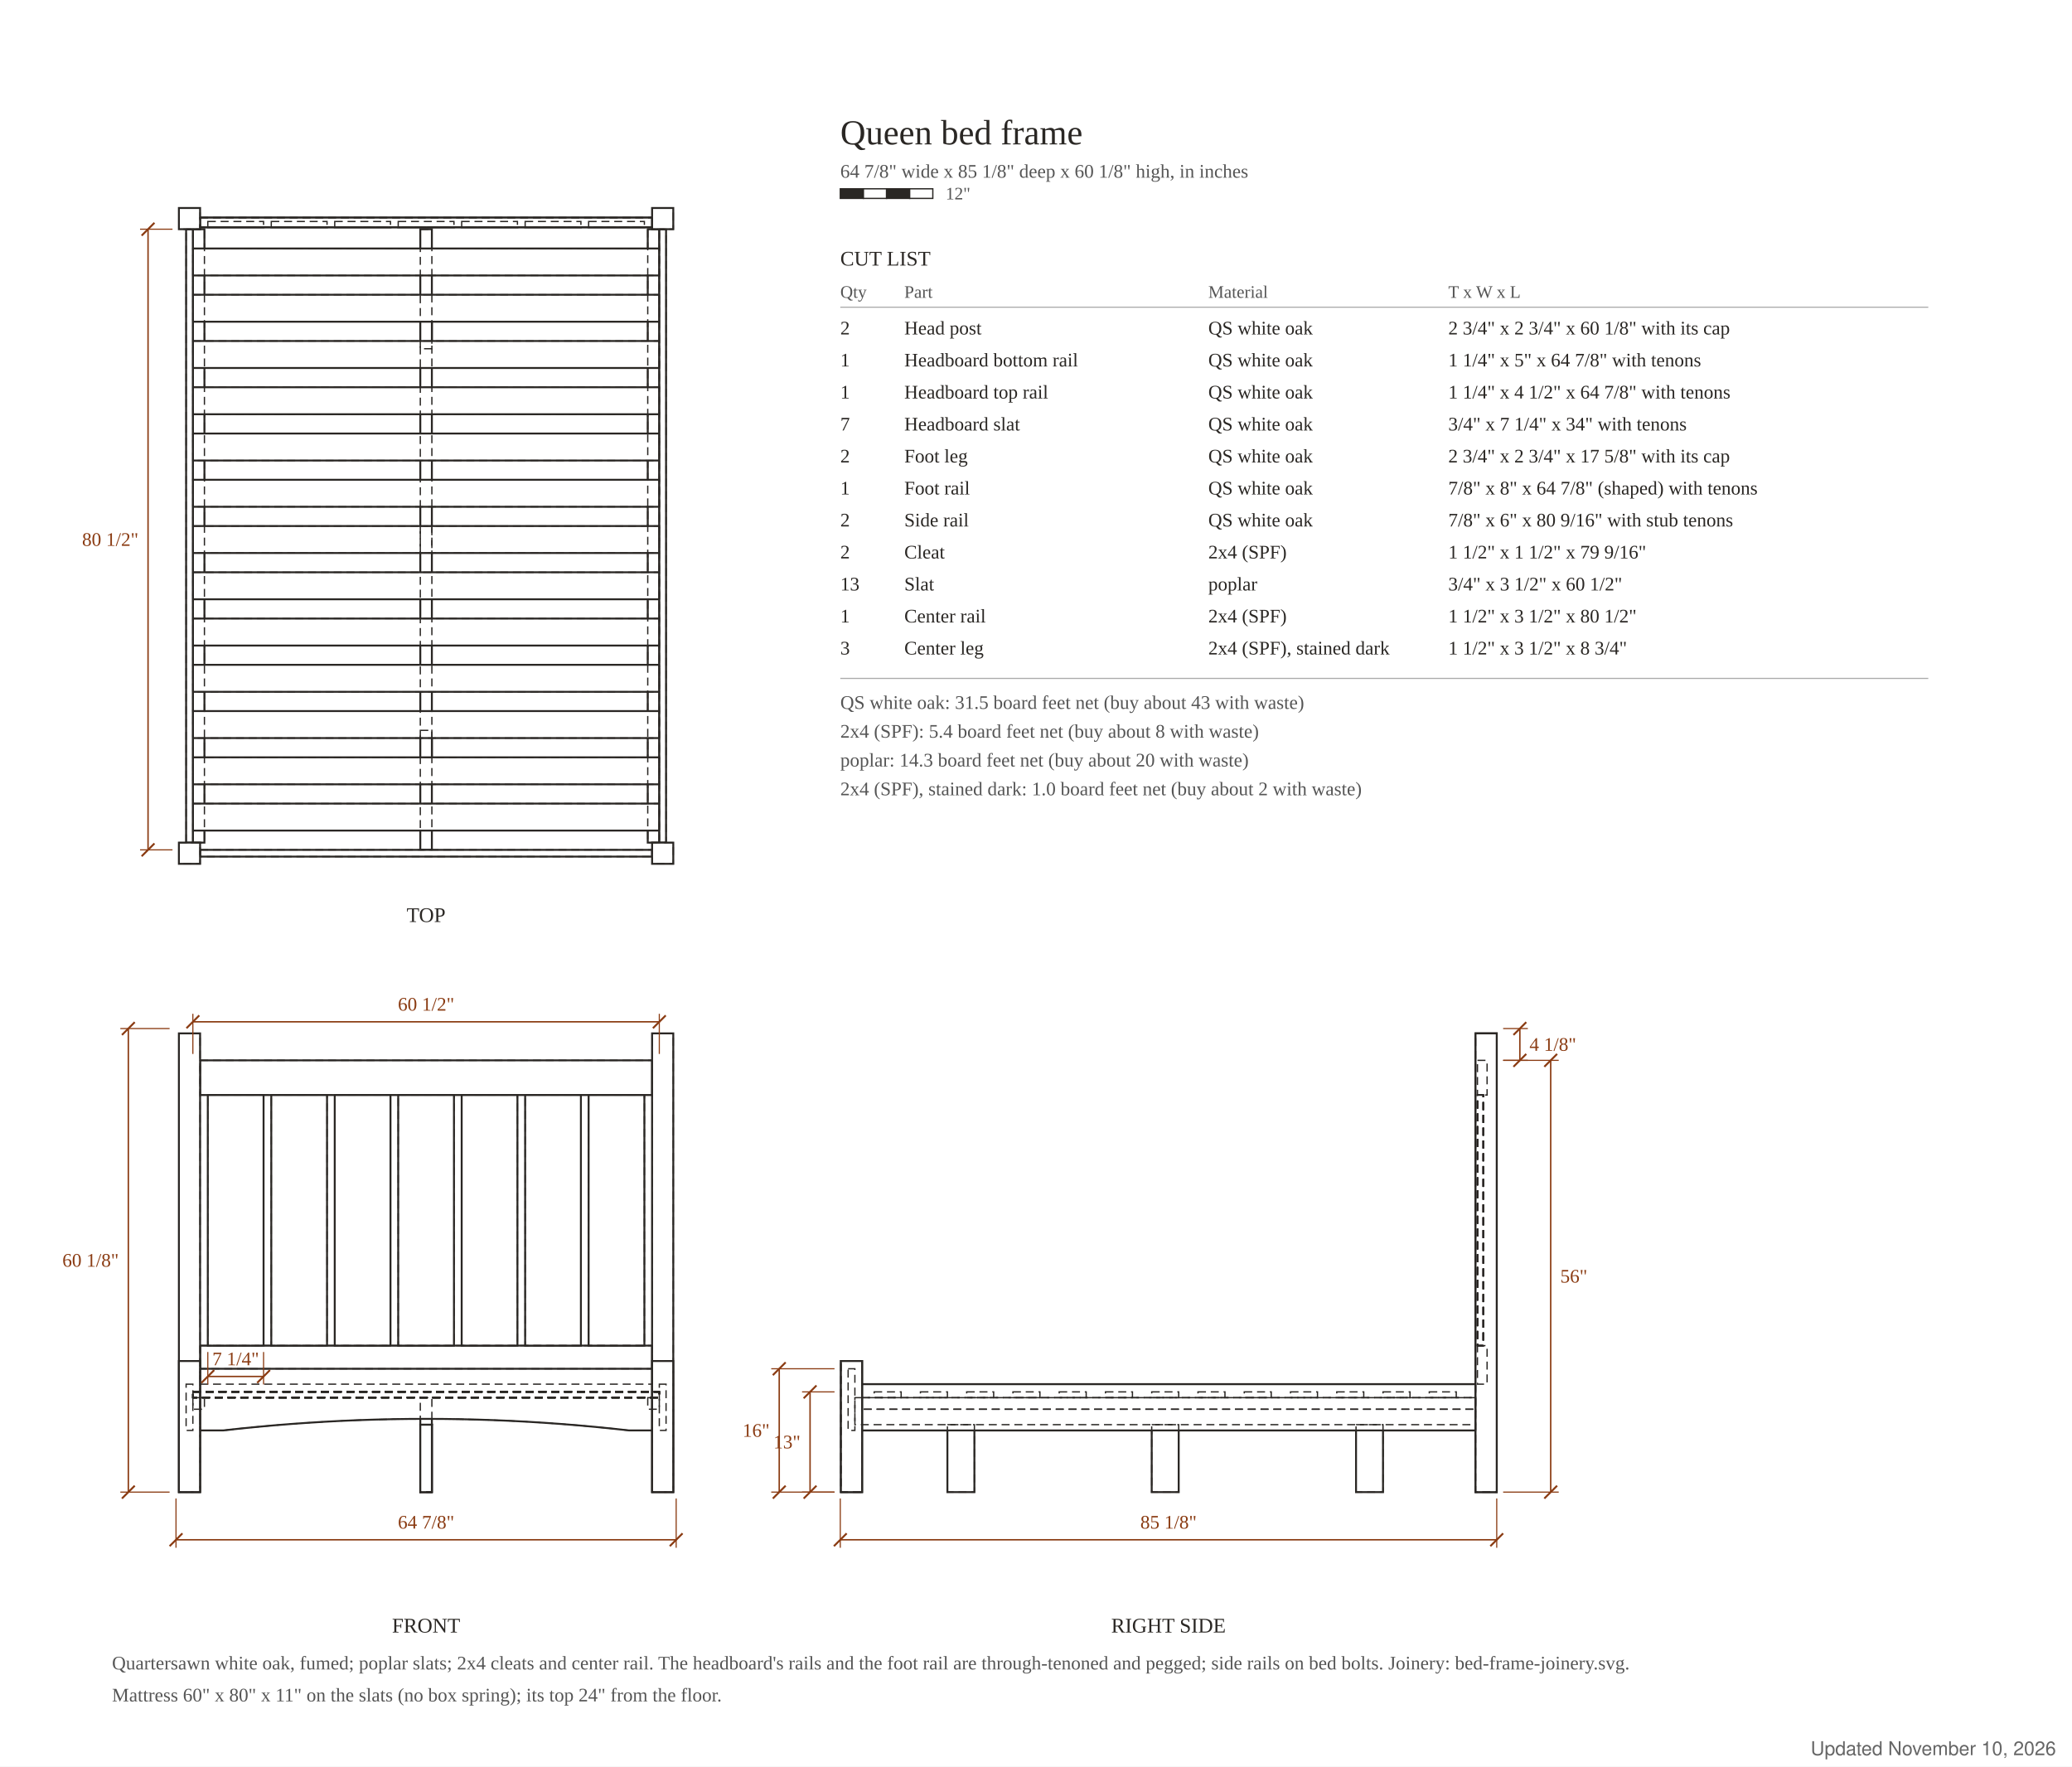
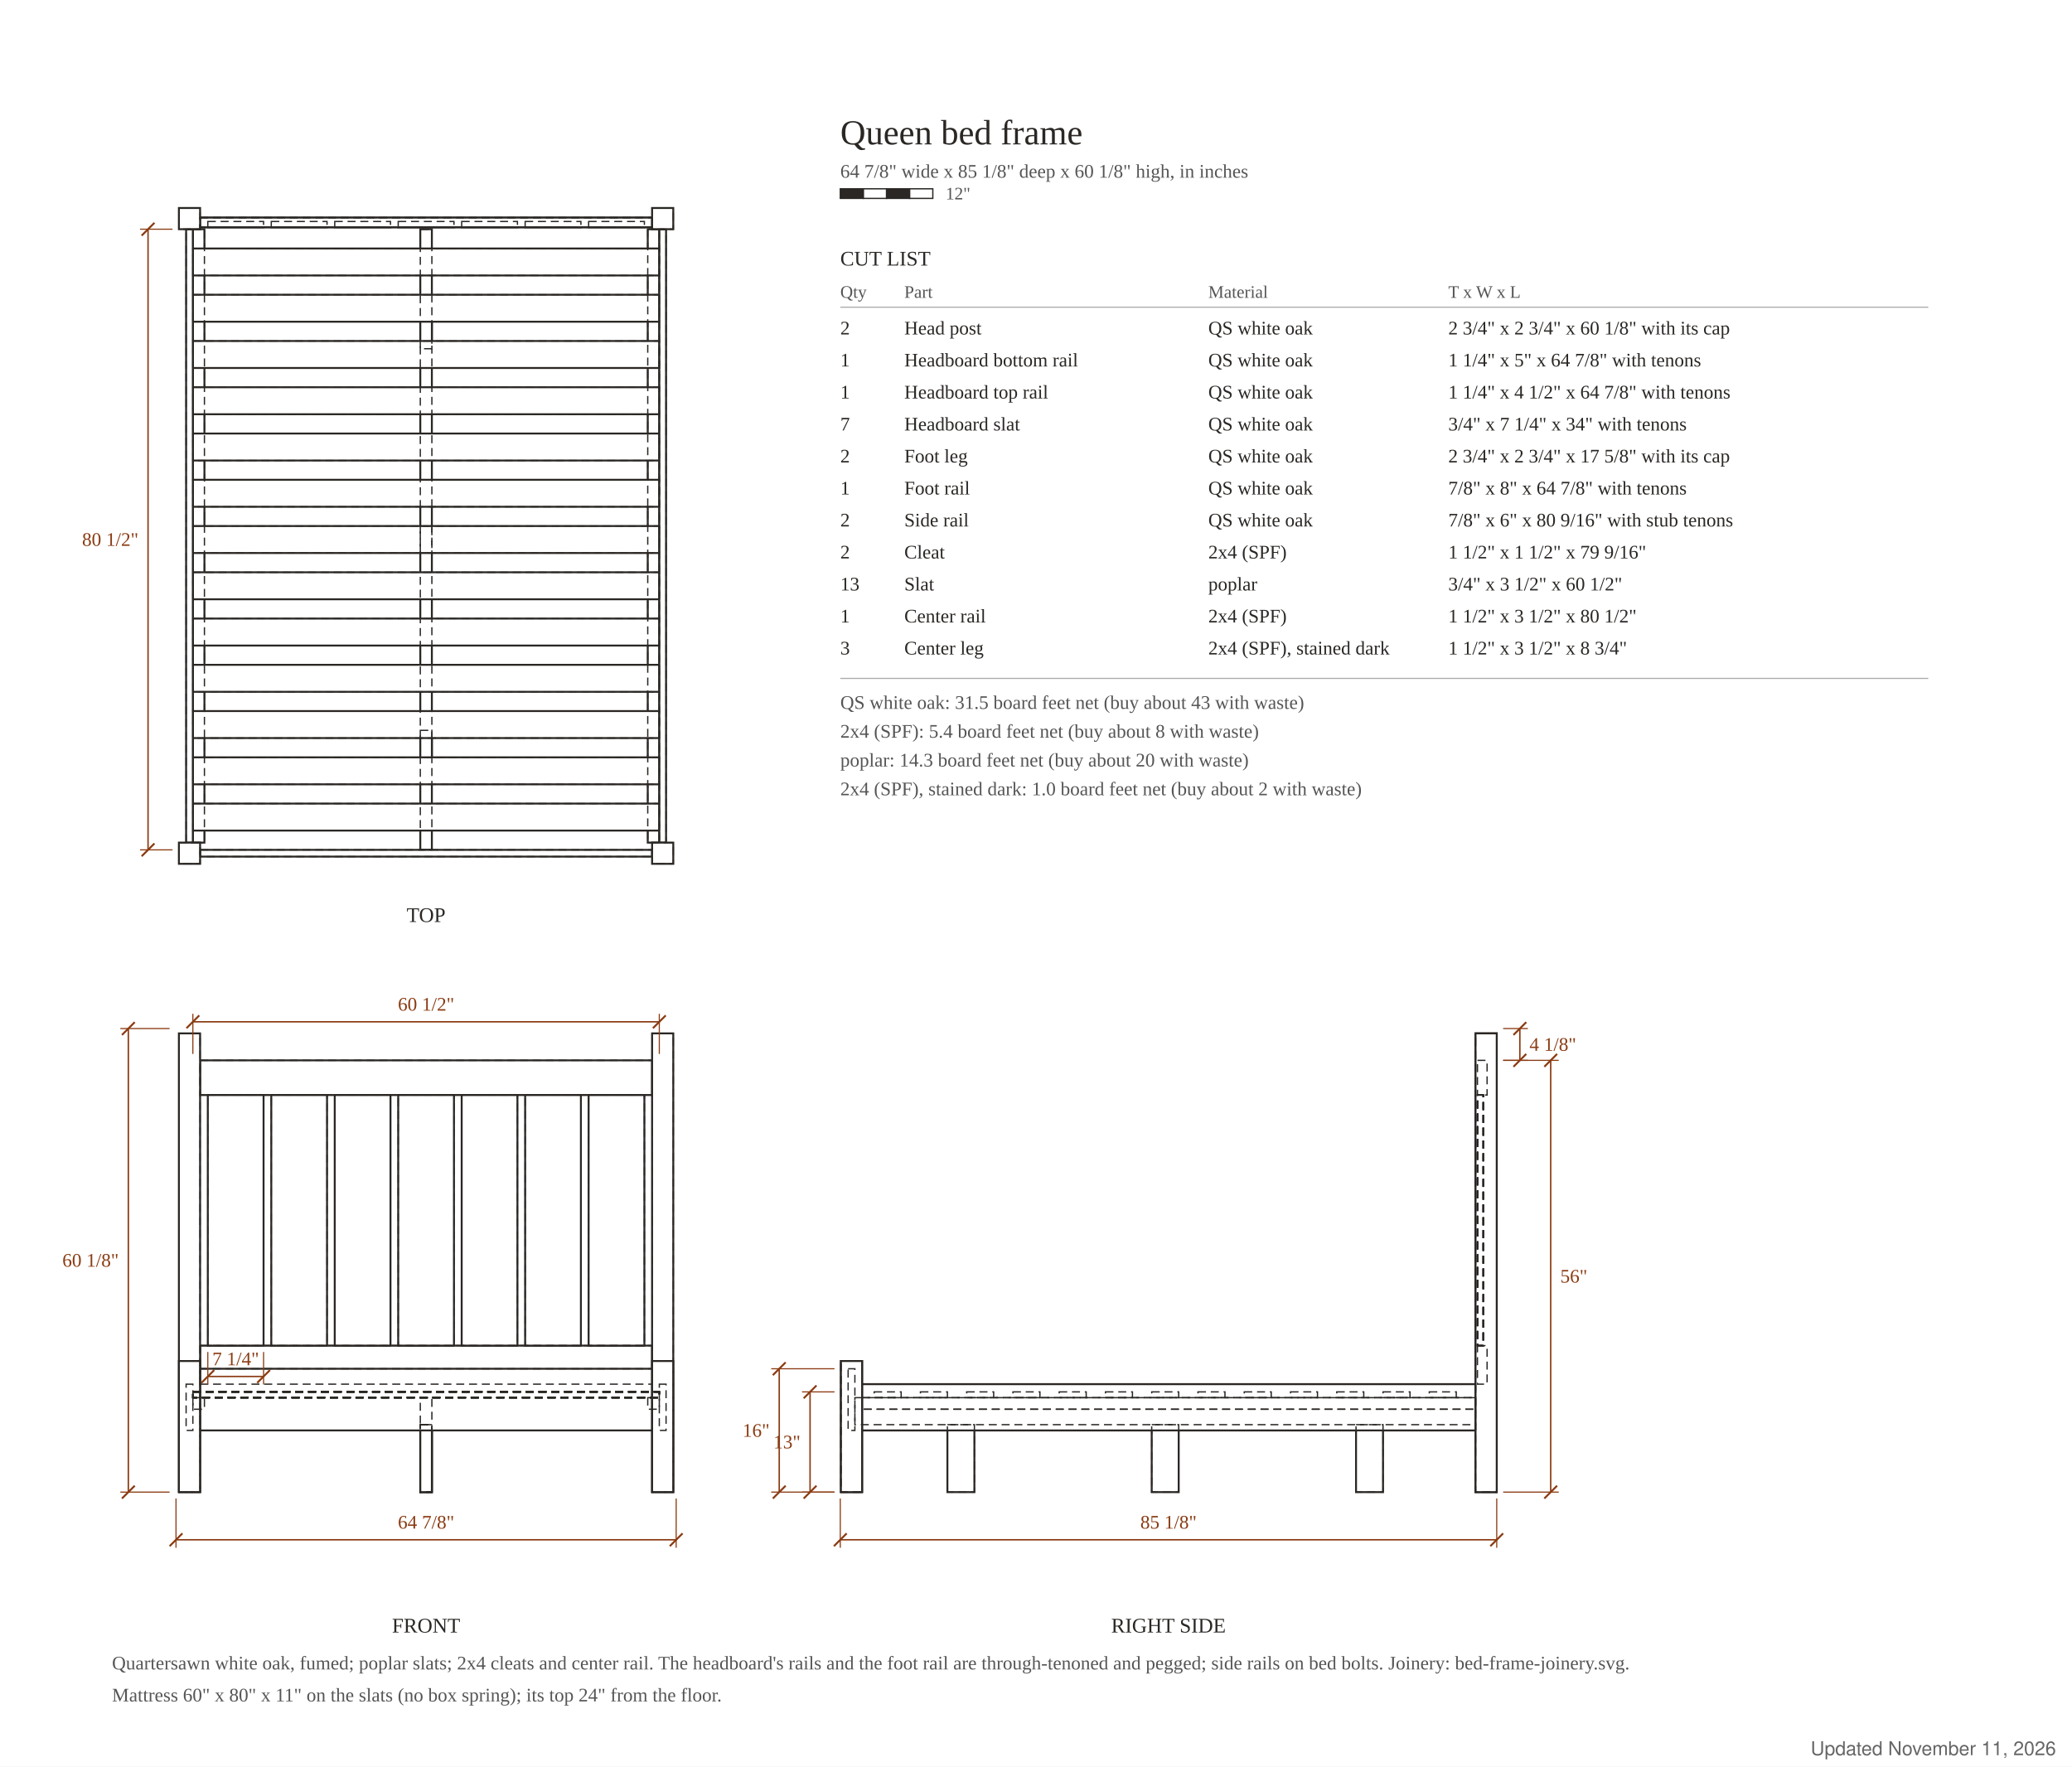
<svg xmlns="http://www.w3.org/2000/svg" width="1295" height="1104" viewBox="0 0 1295 1104" data-h0="1082" data-vh0="1082">
  <style>text{white-space:pre}</style>
  <rect width="100%" height="100%" fill="white" />
  <rect x="125.06" y="841.01" width="282.50" height="24.09" fill="#ffffff" stroke="#2a2724" stroke-width="1.2" />
  <rect x="125.06" y="662.72" width="282.50" height="21.68" fill="#ffffff" stroke="#2a2724" stroke-width="1.2" />
  <rect x="129.88" y="684.41" width="34.85" height="156.61" fill="#ffffff" stroke="#2a2724" stroke-width="1.2" />
  <rect x="169.55" y="684.41" width="34.85" height="156.61" fill="#ffffff" stroke="#2a2724" stroke-width="1.2" />
  <rect x="209.21" y="684.41" width="34.85" height="156.61" fill="#ffffff" stroke="#2a2724" stroke-width="1.2" />
  <rect x="248.88" y="684.41" width="34.85" height="156.61" fill="#ffffff" stroke="#2a2724" stroke-width="1.2" />
  <rect x="288.55" y="684.41" width="34.85" height="156.61" fill="#ffffff" stroke="#2a2724" stroke-width="1.2" />
  <rect x="328.22" y="684.41" width="34.85" height="156.61" fill="#ffffff" stroke="#2a2724" stroke-width="1.2" />
  <rect x="367.89" y="684.41" width="34.85" height="156.61" fill="#ffffff" stroke="#2a2724" stroke-width="1.2" />
  <rect x="111.81" y="645.86" width="13.25" height="286.71" fill="#ffffff" stroke="#2a2724" stroke-width="1.2" />
  <rect x="407.55" y="645.86" width="13.25" height="286.71" fill="#ffffff" stroke="#2a2724" stroke-width="1.2" />
  <rect x="120.54" y="869.93" width="291.53" height="3.61" fill="#ffffff" stroke="#2a2724" stroke-width="1.2" />
  <rect x="120.54" y="869.93" width="291.53" height="3.61" fill="#ffffff" stroke="#2a2724" stroke-width="1.2" />
  <rect x="262.69" y="890.41" width="7.23" height="42.16" fill="#ffffff" stroke="#2a2724" stroke-width="1.2" />
  <rect x="120.54" y="869.93" width="291.53" height="3.61" fill="#ffffff" stroke="#2a2724" stroke-width="1.2" />
  <rect x="120.54" y="869.93" width="291.53" height="3.61" fill="#ffffff" stroke="#2a2724" stroke-width="1.2" />
  <rect x="120.54" y="869.93" width="291.53" height="3.61" fill="#ffffff" stroke="#2a2724" stroke-width="1.2" />
  <rect x="120.54" y="869.93" width="291.53" height="3.61" fill="#ffffff" stroke="#2a2724" stroke-width="1.2" />
  <rect x="120.54" y="869.93" width="291.53" height="3.61" fill="#ffffff" stroke="#2a2724" stroke-width="1.2" />
  <rect x="262.69" y="890.41" width="7.23" height="42.16" fill="#ffffff" stroke="#2a2724" stroke-width="1.2" />
  <rect x="120.54" y="869.93" width="291.53" height="3.61" fill="#ffffff" stroke="#2a2724" stroke-width="1.2" />
  <rect x="120.54" y="869.93" width="291.53" height="3.61" fill="#ffffff" stroke="#2a2724" stroke-width="1.2" />
  <rect x="120.54" y="869.93" width="291.53" height="3.61" fill="#ffffff" stroke="#2a2724" stroke-width="1.2" />
  <rect x="120.54" y="869.93" width="291.53" height="3.61" fill="#ffffff" stroke="#2a2724" stroke-width="1.2" />
  <rect x="262.69" y="890.41" width="7.23" height="42.16" fill="#ffffff" stroke="#2a2724" stroke-width="1.2" />
  <rect x="120.54" y="869.93" width="291.53" height="3.61" fill="#ffffff" stroke="#2a2724" stroke-width="1.2" />
  <rect x="120.54" y="869.93" width="291.53" height="3.61" fill="#ffffff" stroke="#2a2724" stroke-width="1.2" />
  <rect x="116.32" y="865.11" width="4.22" height="28.91" fill="#ffffff" stroke="#2a2724" stroke-width="1.2" />
  <rect x="412.07" y="865.11" width="4.22" height="28.91" fill="#ffffff" stroke="#2a2724" stroke-width="1.2" />
  <rect x="120.54" y="873.54" width="7.23" height="7.23" fill="#ffffff" stroke="#2a2724" stroke-width="1.2" />
  <rect x="404.84" y="873.54" width="7.23" height="7.23" fill="#ffffff" stroke="#2a2724" stroke-width="1.2" />
  <rect x="262.69" y="873.54" width="7.23" height="16.87" fill="#ffffff" stroke="#2a2724" stroke-width="1.2" />
-   <polygon points="125.06,894.02 139.51,894.02 150.08,892.86 160.65,891.81 171.21,890.85 181.78,890.00 192.34,889.25 202.91,888.59 213.48,888.04 224.04,887.59 234.61,887.24 245.17,886.99 255.74,886.84 266.31,886.79 276.87,886.84 287.44,886.99 298.00,887.24 308.57,887.59 319.14,888.04 329.70,888.59 340.27,889.25 350.83,890.00 361.40,890.85 371.97,891.81 382.53,892.86 393.10,894.02 407.55,894.02 407.55,855.47 125.06,855.47" fill="#ffffff" stroke="#2a2724" stroke-width="1.2" />
+   <rect x="125.06" y="855.47" width="282.50" height="38.55" fill="#ffffff" stroke="#2a2724" stroke-width="1.2" />
  <rect x="111.81" y="850.65" width="13.25" height="81.92" fill="#ffffff" stroke="#2a2724" stroke-width="1.2" />
  <rect x="407.55" y="850.65" width="13.25" height="81.92" fill="#ffffff" stroke="#2a2724" stroke-width="1.2" />
  <rect x="111.81" y="645.86" width="13.25" height="286.71" fill="none" stroke="#2a2724" stroke-width="0.8" stroke-dasharray="5 3" />
  <rect x="407.55" y="645.86" width="13.25" height="286.71" fill="none" stroke="#2a2724" stroke-width="0.8" stroke-dasharray="5 3" />
  <rect x="125.06" y="841.01" width="282.50" height="24.09" fill="none" stroke="#2a2724" stroke-width="0.8" stroke-dasharray="5 3" />
  <rect x="125.06" y="662.72" width="282.50" height="21.68" fill="none" stroke="#2a2724" stroke-width="0.8" stroke-dasharray="5 3" />
  <rect x="129.88" y="684.41" width="34.85" height="156.61" fill="none" stroke="#2a2724" stroke-width="0.8" stroke-dasharray="5 3" />
  <rect x="169.55" y="684.41" width="34.85" height="156.61" fill="none" stroke="#2a2724" stroke-width="0.8" stroke-dasharray="5 3" />
  <rect x="209.21" y="684.41" width="34.85" height="156.61" fill="none" stroke="#2a2724" stroke-width="0.8" stroke-dasharray="5 3" />
  <rect x="248.88" y="684.41" width="34.85" height="156.61" fill="none" stroke="#2a2724" stroke-width="0.8" stroke-dasharray="5 3" />
  <rect x="288.55" y="684.41" width="34.85" height="156.61" fill="none" stroke="#2a2724" stroke-width="0.8" stroke-dasharray="5 3" />
  <rect x="328.22" y="684.41" width="34.85" height="156.61" fill="none" stroke="#2a2724" stroke-width="0.8" stroke-dasharray="5 3" />
  <rect x="367.89" y="684.41" width="34.85" height="156.61" fill="none" stroke="#2a2724" stroke-width="0.8" stroke-dasharray="5 3" />
  <rect x="111.81" y="850.65" width="13.25" height="81.92" fill="none" stroke="#2a2724" stroke-width="0.8" stroke-dasharray="5 3" />
  <rect x="407.55" y="850.65" width="13.25" height="81.92" fill="none" stroke="#2a2724" stroke-width="0.8" stroke-dasharray="5 3" />
-   <polygon points="125.06,894.02 139.51,894.02 150.08,892.86 160.65,891.81 171.21,890.85 181.78,890.00 192.34,889.25 202.91,888.59 213.48,888.04 224.04,887.59 234.61,887.24 245.17,886.99 255.74,886.84 266.31,886.79 276.87,886.84 287.44,886.99 298.00,887.24 308.57,887.59 319.14,888.04 329.70,888.59 340.27,889.25 350.83,890.00 361.40,890.85 371.97,891.81 382.53,892.86 393.10,894.02 407.55,894.02 407.55,855.47 125.06,855.47" fill="none" stroke="#2a2724" stroke-width="0.8" stroke-dasharray="5 3" />
+   <rect x="125.06" y="855.47" width="282.50" height="38.55" fill="none" stroke="#2a2724" stroke-width="0.8" stroke-dasharray="5 3" />
  <rect x="116.32" y="865.11" width="4.22" height="28.91" fill="none" stroke="#2a2724" stroke-width="0.8" stroke-dasharray="5 3" />
  <rect x="412.07" y="865.11" width="4.22" height="28.91" fill="none" stroke="#2a2724" stroke-width="0.8" stroke-dasharray="5 3" />
  <rect x="120.54" y="873.54" width="7.23" height="7.23" fill="none" stroke="#2a2724" stroke-width="0.8" stroke-dasharray="5 3" />
  <rect x="404.84" y="873.54" width="7.23" height="7.23" fill="none" stroke="#2a2724" stroke-width="0.8" stroke-dasharray="5 3" />
  <rect x="120.54" y="869.93" width="291.53" height="3.61" fill="none" stroke="#2a2724" stroke-width="0.8" stroke-dasharray="5 3" />
  <rect x="120.54" y="869.93" width="291.53" height="3.61" fill="none" stroke="#2a2724" stroke-width="0.8" stroke-dasharray="5 3" />
  <rect x="120.54" y="869.93" width="291.53" height="3.61" fill="none" stroke="#2a2724" stroke-width="0.8" stroke-dasharray="5 3" />
  <rect x="120.54" y="869.93" width="291.53" height="3.61" fill="none" stroke="#2a2724" stroke-width="0.8" stroke-dasharray="5 3" />
  <rect x="120.54" y="869.93" width="291.53" height="3.61" fill="none" stroke="#2a2724" stroke-width="0.8" stroke-dasharray="5 3" />
  <rect x="120.54" y="869.93" width="291.53" height="3.61" fill="none" stroke="#2a2724" stroke-width="0.8" stroke-dasharray="5 3" />
  <rect x="120.54" y="869.93" width="291.53" height="3.61" fill="none" stroke="#2a2724" stroke-width="0.8" stroke-dasharray="5 3" />
  <rect x="120.54" y="869.93" width="291.53" height="3.61" fill="none" stroke="#2a2724" stroke-width="0.8" stroke-dasharray="5 3" />
  <rect x="120.54" y="869.93" width="291.53" height="3.61" fill="none" stroke="#2a2724" stroke-width="0.8" stroke-dasharray="5 3" />
  <rect x="120.54" y="869.93" width="291.53" height="3.61" fill="none" stroke="#2a2724" stroke-width="0.8" stroke-dasharray="5 3" />
  <rect x="120.54" y="869.93" width="291.53" height="3.61" fill="none" stroke="#2a2724" stroke-width="0.8" stroke-dasharray="5 3" />
  <rect x="120.54" y="869.93" width="291.53" height="3.61" fill="none" stroke="#2a2724" stroke-width="0.8" stroke-dasharray="5 3" />
  <rect x="120.54" y="869.93" width="291.53" height="3.61" fill="none" stroke="#2a2724" stroke-width="0.8" stroke-dasharray="5 3" />
  <rect x="262.69" y="873.54" width="7.23" height="16.87" fill="none" stroke="#2a2724" stroke-width="0.8" stroke-dasharray="5 3" />
  <rect x="262.69" y="890.41" width="7.23" height="42.16" fill="none" stroke="#2a2724" stroke-width="0.8" stroke-dasharray="5 3" />
  <rect x="262.69" y="890.41" width="7.23" height="42.16" fill="none" stroke="#2a2724" stroke-width="0.8" stroke-dasharray="5 3" />
  <rect x="262.69" y="890.41" width="7.23" height="42.16" fill="none" stroke="#2a2724" stroke-width="0.8" stroke-dasharray="5 3" />
  <text x="266.31" y="1020.32" font-family="Source Sans 3, Helvetica, Arial, sans-serif" font-size="13" fill="#2a2724" text-anchor="middle">FRONT</text>
  <rect x="538.82" y="865.11" width="383.39" height="28.91" fill="#ffffff" stroke="#2a2724" stroke-width="1.2" />
  <rect x="922.21" y="645.86" width="13.25" height="286.71" fill="#ffffff" stroke="#2a2724" stroke-width="1.2" />
  <rect x="525.57" y="850.65" width="13.25" height="81.92" fill="#ffffff" stroke="#2a2724" stroke-width="1.2" />
  <rect x="538.82" y="873.54" width="383.39" height="7.23" fill="#ffffff" stroke="#2a2724" stroke-width="1.2" />
  <rect x="923.41" y="684.41" width="3.61" height="156.61" fill="#ffffff" stroke="#2a2724" stroke-width="1.2" />
  <rect x="923.41" y="684.41" width="3.61" height="156.61" fill="#ffffff" stroke="#2a2724" stroke-width="1.2" />
  <rect x="923.41" y="684.41" width="3.61" height="156.61" fill="#ffffff" stroke="#2a2724" stroke-width="1.2" />
  <rect x="534.30" y="873.54" width="387.91" height="16.87" fill="#ffffff" stroke="#2a2724" stroke-width="1.2" />
  <rect x="592.13" y="890.41" width="16.87" height="42.16" fill="#ffffff" stroke="#2a2724" stroke-width="1.2" />
  <rect x="719.82" y="890.41" width="16.87" height="42.16" fill="#ffffff" stroke="#2a2724" stroke-width="1.2" />
  <rect x="847.52" y="890.41" width="16.87" height="42.16" fill="#ffffff" stroke="#2a2724" stroke-width="1.2" />
  <rect x="923.41" y="684.41" width="3.61" height="156.61" fill="#ffffff" stroke="#2a2724" stroke-width="1.2" />
  <rect x="923.41" y="684.41" width="3.61" height="156.61" fill="#ffffff" stroke="#2a2724" stroke-width="1.2" />
  <rect x="923.41" y="684.41" width="3.61" height="156.61" fill="#ffffff" stroke="#2a2724" stroke-width="1.2" />
  <rect x="923.41" y="684.41" width="3.61" height="156.61" fill="#ffffff" stroke="#2a2724" stroke-width="1.2" />
  <rect x="923.41" y="841.01" width="6.02" height="24.09" fill="#ffffff" stroke="#2a2724" stroke-width="1.2" />
  <rect x="923.41" y="662.72" width="6.02" height="21.68" fill="#ffffff" stroke="#2a2724" stroke-width="1.2" />
  <rect x="530.08" y="855.47" width="4.22" height="38.55" fill="#ffffff" stroke="#2a2724" stroke-width="1.2" />
  <rect x="546.35" y="869.93" width="16.87" height="3.61" fill="#ffffff" stroke="#2a2724" stroke-width="1.2" />
  <rect x="575.26" y="869.93" width="16.87" height="3.61" fill="#ffffff" stroke="#2a2724" stroke-width="1.2" />
  <rect x="604.17" y="869.93" width="16.87" height="3.61" fill="#ffffff" stroke="#2a2724" stroke-width="1.2" />
  <rect x="633.08" y="869.93" width="16.87" height="3.61" fill="#ffffff" stroke="#2a2724" stroke-width="1.2" />
  <rect x="662.00" y="869.93" width="16.87" height="3.61" fill="#ffffff" stroke="#2a2724" stroke-width="1.2" />
  <rect x="690.91" y="869.93" width="16.87" height="3.61" fill="#ffffff" stroke="#2a2724" stroke-width="1.2" />
  <rect x="719.82" y="869.93" width="16.87" height="3.61" fill="#ffffff" stroke="#2a2724" stroke-width="1.2" />
  <rect x="748.73" y="869.93" width="16.87" height="3.61" fill="#ffffff" stroke="#2a2724" stroke-width="1.2" />
  <rect x="777.65" y="869.93" width="16.87" height="3.61" fill="#ffffff" stroke="#2a2724" stroke-width="1.2" />
  <rect x="806.56" y="869.93" width="16.87" height="3.61" fill="#ffffff" stroke="#2a2724" stroke-width="1.2" />
  <rect x="835.47" y="869.93" width="16.87" height="3.61" fill="#ffffff" stroke="#2a2724" stroke-width="1.2" />
  <rect x="864.38" y="869.93" width="16.87" height="3.61" fill="#ffffff" stroke="#2a2724" stroke-width="1.2" />
  <rect x="893.29" y="869.93" width="16.87" height="3.61" fill="#ffffff" stroke="#2a2724" stroke-width="1.2" />
  <rect x="538.82" y="873.54" width="383.39" height="7.23" fill="#ffffff" stroke="#2a2724" stroke-width="1.2" />
  <rect x="538.82" y="865.11" width="383.39" height="28.91" fill="#ffffff" stroke="#2a2724" stroke-width="1.2" />
  <rect x="922.21" y="645.86" width="13.25" height="286.71" fill="#ffffff" stroke="#2a2724" stroke-width="1.2" />
  <rect x="525.57" y="850.65" width="13.25" height="81.92" fill="#ffffff" stroke="#2a2724" stroke-width="1.2" />
  <rect x="922.21" y="645.86" width="13.25" height="286.71" fill="none" stroke="#2a2724" stroke-width="0.8" stroke-dasharray="5 3" />
  <rect x="922.21" y="645.86" width="13.25" height="286.71" fill="none" stroke="#2a2724" stroke-width="0.8" stroke-dasharray="5 3" />
  <rect x="923.41" y="841.01" width="6.02" height="24.09" fill="none" stroke="#2a2724" stroke-width="0.8" stroke-dasharray="5 3" />
  <rect x="923.41" y="662.72" width="6.02" height="21.68" fill="none" stroke="#2a2724" stroke-width="0.8" stroke-dasharray="5 3" />
  <rect x="923.41" y="684.41" width="3.61" height="156.61" fill="none" stroke="#2a2724" stroke-width="0.8" stroke-dasharray="5 3" />
  <rect x="923.41" y="684.41" width="3.61" height="156.61" fill="none" stroke="#2a2724" stroke-width="0.8" stroke-dasharray="5 3" />
  <rect x="923.41" y="684.41" width="3.61" height="156.61" fill="none" stroke="#2a2724" stroke-width="0.8" stroke-dasharray="5 3" />
  <rect x="923.41" y="684.41" width="3.61" height="156.61" fill="none" stroke="#2a2724" stroke-width="0.8" stroke-dasharray="5 3" />
  <rect x="923.41" y="684.41" width="3.61" height="156.61" fill="none" stroke="#2a2724" stroke-width="0.8" stroke-dasharray="5 3" />
  <rect x="923.41" y="684.41" width="3.61" height="156.61" fill="none" stroke="#2a2724" stroke-width="0.8" stroke-dasharray="5 3" />
  <rect x="923.41" y="684.41" width="3.61" height="156.61" fill="none" stroke="#2a2724" stroke-width="0.8" stroke-dasharray="5 3" />
  <rect x="525.57" y="850.65" width="13.25" height="81.92" fill="none" stroke="#2a2724" stroke-width="0.8" stroke-dasharray="5 3" />
  <rect x="525.57" y="850.65" width="13.25" height="81.92" fill="none" stroke="#2a2724" stroke-width="0.8" stroke-dasharray="5 3" />
  <rect x="530.08" y="855.47" width="4.22" height="38.55" fill="none" stroke="#2a2724" stroke-width="0.8" stroke-dasharray="5 3" />
  <rect x="538.82" y="865.11" width="383.39" height="28.91" fill="none" stroke="#2a2724" stroke-width="0.8" stroke-dasharray="5 3" />
  <rect x="538.82" y="865.11" width="383.39" height="28.91" fill="none" stroke="#2a2724" stroke-width="0.8" stroke-dasharray="5 3" />
  <rect x="538.82" y="873.54" width="383.39" height="7.23" fill="none" stroke="#2a2724" stroke-width="0.8" stroke-dasharray="5 3" />
  <rect x="538.82" y="873.54" width="383.39" height="7.23" fill="none" stroke="#2a2724" stroke-width="0.8" stroke-dasharray="5 3" />
  <rect x="546.35" y="869.93" width="16.87" height="3.61" fill="none" stroke="#2a2724" stroke-width="0.8" stroke-dasharray="5 3" />
  <rect x="575.26" y="869.93" width="16.87" height="3.61" fill="none" stroke="#2a2724" stroke-width="0.8" stroke-dasharray="5 3" />
  <rect x="604.17" y="869.93" width="16.87" height="3.61" fill="none" stroke="#2a2724" stroke-width="0.8" stroke-dasharray="5 3" />
  <rect x="633.08" y="869.93" width="16.87" height="3.61" fill="none" stroke="#2a2724" stroke-width="0.8" stroke-dasharray="5 3" />
  <rect x="662.00" y="869.93" width="16.87" height="3.61" fill="none" stroke="#2a2724" stroke-width="0.8" stroke-dasharray="5 3" />
  <rect x="690.91" y="869.93" width="16.87" height="3.61" fill="none" stroke="#2a2724" stroke-width="0.8" stroke-dasharray="5 3" />
  <rect x="719.82" y="869.93" width="16.87" height="3.61" fill="none" stroke="#2a2724" stroke-width="0.8" stroke-dasharray="5 3" />
  <rect x="748.73" y="869.93" width="16.87" height="3.61" fill="none" stroke="#2a2724" stroke-width="0.8" stroke-dasharray="5 3" />
  <rect x="777.65" y="869.93" width="16.87" height="3.61" fill="none" stroke="#2a2724" stroke-width="0.8" stroke-dasharray="5 3" />
  <rect x="806.56" y="869.93" width="16.87" height="3.61" fill="none" stroke="#2a2724" stroke-width="0.8" stroke-dasharray="5 3" />
  <rect x="835.47" y="869.93" width="16.87" height="3.61" fill="none" stroke="#2a2724" stroke-width="0.8" stroke-dasharray="5 3" />
  <rect x="864.38" y="869.93" width="16.87" height="3.61" fill="none" stroke="#2a2724" stroke-width="0.8" stroke-dasharray="5 3" />
  <rect x="893.29" y="869.93" width="16.87" height="3.61" fill="none" stroke="#2a2724" stroke-width="0.8" stroke-dasharray="5 3" />
  <rect x="534.30" y="873.54" width="387.91" height="16.87" fill="none" stroke="#2a2724" stroke-width="0.8" stroke-dasharray="5 3" />
  <rect x="592.13" y="890.41" width="16.87" height="42.16" fill="none" stroke="#2a2724" stroke-width="0.8" stroke-dasharray="5 3" />
  <rect x="719.82" y="890.41" width="16.87" height="42.16" fill="none" stroke="#2a2724" stroke-width="0.8" stroke-dasharray="5 3" />
  <rect x="847.52" y="890.41" width="16.87" height="42.16" fill="none" stroke="#2a2724" stroke-width="0.8" stroke-dasharray="5 3" />
  <text x="730.32" y="1020.32" font-family="Source Sans 3, Helvetica, Arial, sans-serif" font-size="13" fill="#2a2724" text-anchor="middle">RIGHT SIDE</text>
  <rect x="262.69" y="456.47" width="7.23" height="16.87" fill="#ffffff" stroke="#2a2724" stroke-width="1.2" />
  <rect x="262.69" y="328.77" width="7.23" height="16.87" fill="#ffffff" stroke="#2a2724" stroke-width="1.2" />
  <rect x="262.69" y="201.08" width="7.23" height="16.87" fill="#ffffff" stroke="#2a2724" stroke-width="1.2" />
  <rect x="262.69" y="143.25" width="7.23" height="387.91" fill="#ffffff" stroke="#2a2724" stroke-width="1.2" />
  <rect x="120.54" y="143.25" width="7.23" height="383.39" fill="#ffffff" stroke="#2a2724" stroke-width="1.2" />
  <rect x="404.84" y="143.25" width="7.23" height="383.39" fill="#ffffff" stroke="#2a2724" stroke-width="1.2" />
  <rect x="120.54" y="502.24" width="291.53" height="16.87" fill="#ffffff" stroke="#2a2724" stroke-width="1.2" />
  <rect x="120.54" y="473.33" width="291.53" height="16.87" fill="#ffffff" stroke="#2a2724" stroke-width="1.2" />
  <rect x="120.54" y="444.42" width="291.53" height="16.87" fill="#ffffff" stroke="#2a2724" stroke-width="1.2" />
  <rect x="120.54" y="415.51" width="291.53" height="16.87" fill="#ffffff" stroke="#2a2724" stroke-width="1.2" />
  <rect x="120.54" y="386.60" width="291.53" height="16.87" fill="#ffffff" stroke="#2a2724" stroke-width="1.2" />
  <rect x="120.54" y="357.68" width="291.53" height="16.87" fill="#ffffff" stroke="#2a2724" stroke-width="1.2" />
  <rect x="120.54" y="328.77" width="291.53" height="16.87" fill="#ffffff" stroke="#2a2724" stroke-width="1.2" />
  <rect x="120.54" y="299.86" width="291.53" height="16.87" fill="#ffffff" stroke="#2a2724" stroke-width="1.2" />
  <rect x="120.54" y="270.95" width="291.53" height="16.87" fill="#ffffff" stroke="#2a2724" stroke-width="1.2" />
  <rect x="120.54" y="242.03" width="291.53" height="16.87" fill="#ffffff" stroke="#2a2724" stroke-width="1.2" />
  <rect x="120.54" y="213.12" width="291.53" height="16.87" fill="#ffffff" stroke="#2a2724" stroke-width="1.2" />
  <rect x="120.54" y="184.21" width="291.53" height="16.87" fill="#ffffff" stroke="#2a2724" stroke-width="1.2" />
  <rect x="120.54" y="155.30" width="291.53" height="16.87" fill="#ffffff" stroke="#2a2724" stroke-width="1.2" />
  <rect x="116.32" y="143.25" width="4.22" height="383.39" fill="#ffffff" stroke="#2a2724" stroke-width="1.2" />
  <rect x="412.07" y="143.25" width="4.22" height="383.39" fill="#ffffff" stroke="#2a2724" stroke-width="1.2" />
  <rect x="125.06" y="531.16" width="282.50" height="4.22" fill="#ffffff" stroke="#2a2724" stroke-width="1.2" />
  <rect x="111.81" y="526.64" width="13.25" height="13.25" fill="#ffffff" stroke="#2a2724" stroke-width="1.2" />
  <rect x="407.55" y="526.64" width="13.25" height="13.25" fill="#ffffff" stroke="#2a2724" stroke-width="1.2" />
  <rect x="125.06" y="136.02" width="282.50" height="6.02" fill="#ffffff" stroke="#2a2724" stroke-width="1.2" />
  <rect x="129.88" y="138.43" width="34.85" height="3.61" fill="#ffffff" stroke="#2a2724" stroke-width="1.2" />
  <rect x="169.55" y="138.43" width="34.85" height="3.61" fill="#ffffff" stroke="#2a2724" stroke-width="1.2" />
  <rect x="209.21" y="138.43" width="34.85" height="3.61" fill="#ffffff" stroke="#2a2724" stroke-width="1.2" />
  <rect x="248.88" y="138.43" width="34.85" height="3.61" fill="#ffffff" stroke="#2a2724" stroke-width="1.2" />
  <rect x="288.55" y="138.43" width="34.85" height="3.61" fill="#ffffff" stroke="#2a2724" stroke-width="1.2" />
  <rect x="328.22" y="138.43" width="34.85" height="3.61" fill="#ffffff" stroke="#2a2724" stroke-width="1.2" />
  <rect x="367.89" y="138.43" width="34.85" height="3.61" fill="#ffffff" stroke="#2a2724" stroke-width="1.2" />
  <rect x="125.06" y="136.02" width="282.50" height="6.02" fill="#ffffff" stroke="#2a2724" stroke-width="1.2" />
  <rect x="111.81" y="130.00" width="13.25" height="13.25" fill="#ffffff" stroke="#2a2724" stroke-width="1.2" />
  <rect x="407.55" y="130.00" width="13.25" height="13.25" fill="#ffffff" stroke="#2a2724" stroke-width="1.2" />
  <rect x="111.81" y="130.00" width="13.25" height="13.25" fill="none" stroke="#2a2724" stroke-width="0.8" stroke-dasharray="5 3" />
  <rect x="407.55" y="130.00" width="13.25" height="13.25" fill="none" stroke="#2a2724" stroke-width="0.8" stroke-dasharray="5 3" />
  <rect x="125.06" y="136.02" width="282.50" height="6.02" fill="none" stroke="#2a2724" stroke-width="0.8" stroke-dasharray="5 3" />
  <rect x="125.06" y="136.02" width="282.50" height="6.02" fill="none" stroke="#2a2724" stroke-width="0.8" stroke-dasharray="5 3" />
  <rect x="129.88" y="138.43" width="34.85" height="3.61" fill="none" stroke="#2a2724" stroke-width="0.8" stroke-dasharray="5 3" />
  <rect x="169.55" y="138.43" width="34.85" height="3.61" fill="none" stroke="#2a2724" stroke-width="0.8" stroke-dasharray="5 3" />
  <rect x="209.21" y="138.43" width="34.85" height="3.61" fill="none" stroke="#2a2724" stroke-width="0.8" stroke-dasharray="5 3" />
  <rect x="248.88" y="138.43" width="34.85" height="3.61" fill="none" stroke="#2a2724" stroke-width="0.8" stroke-dasharray="5 3" />
  <rect x="288.55" y="138.43" width="34.85" height="3.61" fill="none" stroke="#2a2724" stroke-width="0.8" stroke-dasharray="5 3" />
  <rect x="328.22" y="138.43" width="34.85" height="3.61" fill="none" stroke="#2a2724" stroke-width="0.8" stroke-dasharray="5 3" />
  <rect x="367.89" y="138.43" width="34.85" height="3.61" fill="none" stroke="#2a2724" stroke-width="0.8" stroke-dasharray="5 3" />
  <rect x="111.81" y="526.64" width="13.25" height="13.25" fill="none" stroke="#2a2724" stroke-width="0.8" stroke-dasharray="5 3" />
  <rect x="407.55" y="526.64" width="13.25" height="13.25" fill="none" stroke="#2a2724" stroke-width="0.8" stroke-dasharray="5 3" />
  <rect x="125.06" y="531.16" width="282.50" height="4.22" fill="none" stroke="#2a2724" stroke-width="0.8" stroke-dasharray="5 3" />
  <rect x="116.32" y="143.25" width="4.22" height="383.39" fill="none" stroke="#2a2724" stroke-width="0.8" stroke-dasharray="5 3" />
  <rect x="412.07" y="143.25" width="4.22" height="383.39" fill="none" stroke="#2a2724" stroke-width="0.8" stroke-dasharray="5 3" />
  <rect x="120.54" y="143.25" width="7.23" height="383.39" fill="none" stroke="#2a2724" stroke-width="0.8" stroke-dasharray="5 3" />
  <rect x="404.84" y="143.25" width="7.23" height="383.39" fill="none" stroke="#2a2724" stroke-width="0.8" stroke-dasharray="5 3" />
  <rect x="120.54" y="502.24" width="291.53" height="16.87" fill="none" stroke="#2a2724" stroke-width="0.8" stroke-dasharray="5 3" />
  <rect x="120.54" y="473.33" width="291.53" height="16.87" fill="none" stroke="#2a2724" stroke-width="0.8" stroke-dasharray="5 3" />
  <rect x="120.54" y="444.42" width="291.53" height="16.87" fill="none" stroke="#2a2724" stroke-width="0.8" stroke-dasharray="5 3" />
  <rect x="120.54" y="415.51" width="291.53" height="16.87" fill="none" stroke="#2a2724" stroke-width="0.8" stroke-dasharray="5 3" />
  <rect x="120.54" y="386.60" width="291.53" height="16.87" fill="none" stroke="#2a2724" stroke-width="0.8" stroke-dasharray="5 3" />
  <rect x="120.54" y="357.68" width="291.53" height="16.87" fill="none" stroke="#2a2724" stroke-width="0.8" stroke-dasharray="5 3" />
  <rect x="120.54" y="328.77" width="291.53" height="16.87" fill="none" stroke="#2a2724" stroke-width="0.8" stroke-dasharray="5 3" />
  <rect x="120.54" y="299.86" width="291.53" height="16.87" fill="none" stroke="#2a2724" stroke-width="0.8" stroke-dasharray="5 3" />
  <rect x="120.54" y="270.95" width="291.53" height="16.87" fill="none" stroke="#2a2724" stroke-width="0.8" stroke-dasharray="5 3" />
  <rect x="120.54" y="242.03" width="291.53" height="16.87" fill="none" stroke="#2a2724" stroke-width="0.8" stroke-dasharray="5 3" />
  <rect x="120.54" y="213.12" width="291.53" height="16.87" fill="none" stroke="#2a2724" stroke-width="0.8" stroke-dasharray="5 3" />
  <rect x="120.54" y="184.21" width="291.53" height="16.87" fill="none" stroke="#2a2724" stroke-width="0.8" stroke-dasharray="5 3" />
  <rect x="120.54" y="155.30" width="291.53" height="16.87" fill="none" stroke="#2a2724" stroke-width="0.8" stroke-dasharray="5 3" />
  <rect x="262.69" y="143.25" width="7.23" height="387.91" fill="none" stroke="#2a2724" stroke-width="0.8" stroke-dasharray="5 3" />
  <rect x="262.69" y="456.47" width="7.23" height="16.87" fill="none" stroke="#2a2724" stroke-width="0.8" stroke-dasharray="5 3" />
  <rect x="262.69" y="328.77" width="7.23" height="16.87" fill="none" stroke="#2a2724" stroke-width="0.8" stroke-dasharray="5 3" />
  <rect x="262.69" y="201.08" width="7.23" height="16.87" fill="none" stroke="#2a2724" stroke-width="0.8" stroke-dasharray="5 3" />
  <text x="266.31" y="576.24" font-family="Source Sans 3, Helvetica, Arial, sans-serif" font-size="13" fill="#2a2724" text-anchor="middle">TOP</text>
  <polyline points="110.00,936.57 110.00,967.36" fill="none" stroke="#8a3b12" stroke-width="0.7" />
  <polyline points="422.61,936.57 422.61,967.36" fill="none" stroke="#8a3b12" stroke-width="0.7" />
  <polyline points="110.00,962.36 422.61,962.36" fill="none" stroke="#8a3b12" stroke-width="0.9" />
  <polyline points="106.00,966.36 114.00,958.36" fill="none" stroke="#8a3b12" stroke-width="1.2" />
  <polyline points="418.61,966.36 426.61,958.36" fill="none" stroke="#8a3b12" stroke-width="1.2" />
  <text x="266.31" y="955.36" font-family="Source Sans 3, Helvetica, Arial, sans-serif" font-size="12" fill="#8a3b12" text-anchor="middle">64 7/8"</text>
  <polyline points="106.00,932.57 75.21,932.57" fill="none" stroke="#8a3b12" stroke-width="0.7" />
  <polyline points="106.00,642.84 75.21,642.84" fill="none" stroke="#8a3b12" stroke-width="0.7" />
  <polyline points="80.21,932.57 80.21,642.84" fill="none" stroke="#8a3b12" stroke-width="0.9" />
  <polyline points="76.21,936.57 84.21,928.57" fill="none" stroke="#8a3b12" stroke-width="1.2" />
  <polyline points="76.21,646.84 84.21,638.84" fill="none" stroke="#8a3b12" stroke-width="1.2" />
  <text x="74.21" y="791.67" font-family="Source Sans 3, Helvetica, Arial, sans-serif" font-size="12" fill="#8a3b12" text-anchor="end">60 1/8"</text>
  <polyline points="525.18,936.57 525.18,967.36" fill="none" stroke="#8a3b12" stroke-width="0.7" />
  <polyline points="935.46,936.57 935.46,967.36" fill="none" stroke="#8a3b12" stroke-width="0.7" />
  <polyline points="525.18,962.36 935.46,962.36" fill="none" stroke="#8a3b12" stroke-width="0.9" />
  <polyline points="521.18,966.36 529.18,958.36" fill="none" stroke="#8a3b12" stroke-width="1.2" />
  <polyline points="931.46,966.36 939.46,958.36" fill="none" stroke="#8a3b12" stroke-width="1.2" />
  <text x="730.32" y="955.36" font-family="Source Sans 3, Helvetica, Arial, sans-serif" font-size="12" fill="#8a3b12" text-anchor="middle">85 1/8"</text>
  <polyline points="521.57,932.57 501.29,932.57" fill="none" stroke="#8a3b12" stroke-width="0.7" />
  <polyline points="521.57,869.93 501.29,869.93" fill="none" stroke="#8a3b12" stroke-width="0.7" />
  <polyline points="506.29,932.57 506.29,869.93" fill="none" stroke="#8a3b12" stroke-width="0.9" />
  <polyline points="502.29,936.57 510.29,928.57" fill="none" stroke="#8a3b12" stroke-width="1.2" />
  <polyline points="502.29,873.93 510.29,865.93" fill="none" stroke="#8a3b12" stroke-width="1.2" />
  <text x="500.29" y="905.21" font-family="Source Sans 3, Helvetica, Arial, sans-serif" font-size="12" fill="#8a3b12" text-anchor="end">13"</text>
  <polyline points="939.46,662.72 954.91,662.72" fill="none" stroke="#8a3b12" stroke-width="0.7" />
  <polyline points="939.46,642.84 954.91,642.84" fill="none" stroke="#8a3b12" stroke-width="0.7" />
  <polyline points="949.91,662.72 949.91,642.84" fill="none" stroke="#8a3b12" stroke-width="0.9" />
  <polyline points="945.91,666.72 953.91,658.72" fill="none" stroke="#8a3b12" stroke-width="1.2" />
  <polyline points="945.91,646.84 953.91,638.84" fill="none" stroke="#8a3b12" stroke-width="1.2" />
  <text x="955.91" y="656.74" font-family="Source Sans 3, Helvetica, Arial, sans-serif" font-size="12" fill="#8a3b12" text-anchor="start">4 1/8"</text>
  <polyline points="939.46,932.57 974.19,932.57" fill="none" stroke="#8a3b12" stroke-width="0.7" />
  <polyline points="939.46,662.72 974.19,662.72" fill="none" stroke="#8a3b12" stroke-width="0.7" />
  <polyline points="969.19,932.57 969.19,662.72" fill="none" stroke="#8a3b12" stroke-width="0.9" />
  <polyline points="965.19,936.57 973.19,928.57" fill="none" stroke="#8a3b12" stroke-width="1.2" />
  <polyline points="965.19,666.72 973.19,658.72" fill="none" stroke="#8a3b12" stroke-width="1.2" />
  <text x="975.19" y="801.61" font-family="Source Sans 3, Helvetica, Arial, sans-serif" font-size="12" fill="#8a3b12" text-anchor="start">56"</text>
  <polyline points="521.57,932.57 482.02,932.57" fill="none" stroke="#8a3b12" stroke-width="0.7" />
  <polyline points="521.57,855.47 482.02,855.47" fill="none" stroke="#8a3b12" stroke-width="0.7" />
  <polyline points="487.02,932.57 487.02,855.47" fill="none" stroke="#8a3b12" stroke-width="0.9" />
  <polyline points="483.02,936.57 491.02,928.57" fill="none" stroke="#8a3b12" stroke-width="1.2" />
  <polyline points="483.02,859.47 491.02,851.47" fill="none" stroke="#8a3b12" stroke-width="1.2" />
  <text x="481.02" y="897.98" font-family="Source Sans 3, Helvetica, Arial, sans-serif" font-size="12" fill="#8a3b12" text-anchor="end">16"</text>
  <polyline points="120.54,658.72 120.54,633.63" fill="none" stroke="#8a3b12" stroke-width="0.7" />
  <polyline points="412.07,658.72 412.07,633.63" fill="none" stroke="#8a3b12" stroke-width="0.7" />
  <polyline points="120.54,638.63 412.07,638.63" fill="none" stroke="#8a3b12" stroke-width="0.9" />
  <polyline points="116.54,642.63 124.54,634.63" fill="none" stroke="#8a3b12" stroke-width="1.2" />
  <polyline points="408.07,642.63 416.07,634.63" fill="none" stroke="#8a3b12" stroke-width="1.2" />
  <text x="266.31" y="631.63" font-family="Source Sans 3, Helvetica, Arial, sans-serif" font-size="12" fill="#8a3b12" text-anchor="middle">60 1/2"</text>
  <polyline points="129.88,845.01 129.88,865.29" fill="none" stroke="#8a3b12" stroke-width="0.7" />
  <polyline points="164.73,845.01 164.73,865.29" fill="none" stroke="#8a3b12" stroke-width="0.7" />
  <polyline points="129.88,860.29 164.73,860.29" fill="none" stroke="#8a3b12" stroke-width="0.9" />
  <polyline points="125.88,864.29 133.88,856.29" fill="none" stroke="#8a3b12" stroke-width="1.2" />
  <polyline points="160.73,864.29 168.73,856.29" fill="none" stroke="#8a3b12" stroke-width="1.2" />
  <text x="147.30" y="853.29" font-family="Source Sans 3, Helvetica, Arial, sans-serif" font-size="12" fill="#8a3b12" text-anchor="middle">7 1/4"</text>
  <polyline points="107.81,531.16 87.53,531.16" fill="none" stroke="#8a3b12" stroke-width="0.7" />
  <polyline points="107.81,143.25 87.53,143.25" fill="none" stroke="#8a3b12" stroke-width="0.7" />
  <polyline points="92.53,531.16 92.53,143.25" fill="none" stroke="#8a3b12" stroke-width="0.9" />
  <polyline points="88.53,535.16 96.53,527.16" fill="none" stroke="#8a3b12" stroke-width="1.2" />
  <polyline points="88.53,147.25 96.53,139.25" fill="none" stroke="#8a3b12" stroke-width="1.2" />
  <text x="86.53" y="341.16" font-family="Source Sans 3, Helvetica, Arial, sans-serif" font-size="12" fill="#8a3b12" text-anchor="end">80 1/2"</text>
  <text x="525.18" y="90.24" font-family="Source Sans 3, Helvetica, Arial, sans-serif" font-size="22" fill="#2a2724" text-anchor="start">Queen bed frame</text>
  <text x="525.18" y="111.04" font-family="Source Sans 3, Helvetica, Arial, sans-serif" font-size="12" fill="#555" text-anchor="start">64 7/8" wide x 85 1/8" deep x 60 1/8" high, in inches</text>
  <rect x="525.18" y="118.00" width="14.46" height="6.00" fill="#2a2724" stroke="#2a2724" stroke-width="0.8" />
  <rect x="539.64" y="118.00" width="14.46" height="6.00" fill="#ffffff" stroke="#2a2724" stroke-width="0.8" />
  <rect x="554.09" y="118.00" width="14.46" height="6.00" fill="#2a2724" stroke="#2a2724" stroke-width="0.8" />
  <rect x="568.55" y="118.00" width="14.46" height="6.00" fill="#ffffff" stroke="#2a2724" stroke-width="0.8" />
  <text x="591.01" y="124.63" font-family="Source Sans 3, Helvetica, Arial, sans-serif" font-size="11" fill="#555" text-anchor="start">12"</text>
  <text x="525.18" y="165.96" font-family="Source Sans 3, Helvetica, Arial, sans-serif" font-size="13" fill="#2a2724" text-anchor="start">CUT LIST</text>
  <text x="525.18" y="186.12" font-family="Source Sans 3, Helvetica, Arial, sans-serif" font-size="11" fill="#555" text-anchor="start">Qty</text>
  <text x="565.18" y="186.12" font-family="Source Sans 3, Helvetica, Arial, sans-serif" font-size="11" fill="#555" text-anchor="start">Part</text>
  <text x="755.18" y="186.12" font-family="Source Sans 3, Helvetica, Arial, sans-serif" font-size="11" fill="#555" text-anchor="start">Material</text>
  <text x="905.18" y="186.12" font-family="Source Sans 3, Helvetica, Arial, sans-serif" font-size="11" fill="#555" text-anchor="start">T x W x L</text>
  <polyline points="525.18,192.00 1205.18,192.00" fill="none" stroke="#aaa" stroke-width="0.7" />
  <text x="525.18" y="209.04" font-family="Source Sans 3, Helvetica, Arial, sans-serif" font-size="12" fill="#2a2724" text-anchor="start">2</text>
  <text x="565.18" y="209.04" font-family="Source Sans 3, Helvetica, Arial, sans-serif" font-size="12" fill="#2a2724" text-anchor="start">Head post</text>
  <text x="755.18" y="209.04" font-family="Source Sans 3, Helvetica, Arial, sans-serif" font-size="12" fill="#2a2724" text-anchor="start">QS white oak</text>
  <text x="905.18" y="209.04" font-family="Source Sans 3, Helvetica, Arial, sans-serif" font-size="12" fill="#2a2724" text-anchor="start">2 3/4" x 2 3/4" x 60 1/8" with its cap</text>
  <text x="525.18" y="229.04" font-family="Source Sans 3, Helvetica, Arial, sans-serif" font-size="12" fill="#2a2724" text-anchor="start">1</text>
  <text x="565.18" y="229.04" font-family="Source Sans 3, Helvetica, Arial, sans-serif" font-size="12" fill="#2a2724" text-anchor="start">Headboard bottom rail</text>
  <text x="755.18" y="229.04" font-family="Source Sans 3, Helvetica, Arial, sans-serif" font-size="12" fill="#2a2724" text-anchor="start">QS white oak</text>
  <text x="905.18" y="229.04" font-family="Source Sans 3, Helvetica, Arial, sans-serif" font-size="12" fill="#2a2724" text-anchor="start">1 1/4" x 5" x 64 7/8" with tenons</text>
  <text x="525.18" y="249.04" font-family="Source Sans 3, Helvetica, Arial, sans-serif" font-size="12" fill="#2a2724" text-anchor="start">1</text>
  <text x="565.18" y="249.04" font-family="Source Sans 3, Helvetica, Arial, sans-serif" font-size="12" fill="#2a2724" text-anchor="start">Headboard top rail</text>
  <text x="755.18" y="249.04" font-family="Source Sans 3, Helvetica, Arial, sans-serif" font-size="12" fill="#2a2724" text-anchor="start">QS white oak</text>
  <text x="905.18" y="249.04" font-family="Source Sans 3, Helvetica, Arial, sans-serif" font-size="12" fill="#2a2724" text-anchor="start">1 1/4" x 4 1/2" x 64 7/8" with tenons</text>
  <text x="525.18" y="269.04" font-family="Source Sans 3, Helvetica, Arial, sans-serif" font-size="12" fill="#2a2724" text-anchor="start">7</text>
  <text x="565.18" y="269.04" font-family="Source Sans 3, Helvetica, Arial, sans-serif" font-size="12" fill="#2a2724" text-anchor="start">Headboard slat</text>
  <text x="755.18" y="269.04" font-family="Source Sans 3, Helvetica, Arial, sans-serif" font-size="12" fill="#2a2724" text-anchor="start">QS white oak</text>
  <text x="905.18" y="269.04" font-family="Source Sans 3, Helvetica, Arial, sans-serif" font-size="12" fill="#2a2724" text-anchor="start">3/4" x 7 1/4" x 34" with tenons</text>
  <text x="525.18" y="289.04" font-family="Source Sans 3, Helvetica, Arial, sans-serif" font-size="12" fill="#2a2724" text-anchor="start">2</text>
  <text x="565.18" y="289.04" font-family="Source Sans 3, Helvetica, Arial, sans-serif" font-size="12" fill="#2a2724" text-anchor="start">Foot leg</text>
  <text x="755.18" y="289.04" font-family="Source Sans 3, Helvetica, Arial, sans-serif" font-size="12" fill="#2a2724" text-anchor="start">QS white oak</text>
  <text x="905.18" y="289.04" font-family="Source Sans 3, Helvetica, Arial, sans-serif" font-size="12" fill="#2a2724" text-anchor="start">2 3/4" x 2 3/4" x 17 5/8" with its cap</text>
  <text x="525.18" y="309.04" font-family="Source Sans 3, Helvetica, Arial, sans-serif" font-size="12" fill="#2a2724" text-anchor="start">1</text>
  <text x="565.18" y="309.04" font-family="Source Sans 3, Helvetica, Arial, sans-serif" font-size="12" fill="#2a2724" text-anchor="start">Foot rail</text>
  <text x="755.18" y="309.04" font-family="Source Sans 3, Helvetica, Arial, sans-serif" font-size="12" fill="#2a2724" text-anchor="start">QS white oak</text>
-   <text x="905.18" y="309.04" font-family="Source Sans 3, Helvetica, Arial, sans-serif" font-size="12" fill="#2a2724" text-anchor="start">7/8" x 8" x 64 7/8" (shaped) with tenons</text>
+   <text x="905.18" y="309.04" font-family="Source Sans 3, Helvetica, Arial, sans-serif" font-size="12" fill="#2a2724" text-anchor="start">7/8" x 8" x 64 7/8" with tenons</text>
  <text x="525.18" y="329.04" font-family="Source Sans 3, Helvetica, Arial, sans-serif" font-size="12" fill="#2a2724" text-anchor="start">2</text>
  <text x="565.18" y="329.04" font-family="Source Sans 3, Helvetica, Arial, sans-serif" font-size="12" fill="#2a2724" text-anchor="start">Side rail</text>
  <text x="755.18" y="329.04" font-family="Source Sans 3, Helvetica, Arial, sans-serif" font-size="12" fill="#2a2724" text-anchor="start">QS white oak</text>
  <text x="905.18" y="329.04" font-family="Source Sans 3, Helvetica, Arial, sans-serif" font-size="12" fill="#2a2724" text-anchor="start">7/8" x 6" x 80 9/16" with stub tenons</text>
  <text x="525.18" y="349.04" font-family="Source Sans 3, Helvetica, Arial, sans-serif" font-size="12" fill="#2a2724" text-anchor="start">2</text>
  <text x="565.18" y="349.04" font-family="Source Sans 3, Helvetica, Arial, sans-serif" font-size="12" fill="#2a2724" text-anchor="start">Cleat</text>
  <text x="755.18" y="349.04" font-family="Source Sans 3, Helvetica, Arial, sans-serif" font-size="12" fill="#2a2724" text-anchor="start">2x4 (SPF)</text>
  <text x="905.18" y="349.04" font-family="Source Sans 3, Helvetica, Arial, sans-serif" font-size="12" fill="#2a2724" text-anchor="start">1 1/2" x 1 1/2" x 79 9/16"</text>
  <text x="525.18" y="369.04" font-family="Source Sans 3, Helvetica, Arial, sans-serif" font-size="12" fill="#2a2724" text-anchor="start">13</text>
  <text x="565.18" y="369.04" font-family="Source Sans 3, Helvetica, Arial, sans-serif" font-size="12" fill="#2a2724" text-anchor="start">Slat</text>
  <text x="755.18" y="369.04" font-family="Source Sans 3, Helvetica, Arial, sans-serif" font-size="12" fill="#2a2724" text-anchor="start">poplar</text>
  <text x="905.18" y="369.04" font-family="Source Sans 3, Helvetica, Arial, sans-serif" font-size="12" fill="#2a2724" text-anchor="start">3/4" x 3 1/2" x 60 1/2"</text>
  <text x="525.18" y="389.04" font-family="Source Sans 3, Helvetica, Arial, sans-serif" font-size="12" fill="#2a2724" text-anchor="start">1</text>
  <text x="565.18" y="389.04" font-family="Source Sans 3, Helvetica, Arial, sans-serif" font-size="12" fill="#2a2724" text-anchor="start">Center rail</text>
  <text x="755.18" y="389.04" font-family="Source Sans 3, Helvetica, Arial, sans-serif" font-size="12" fill="#2a2724" text-anchor="start">2x4 (SPF)</text>
  <text x="905.18" y="389.04" font-family="Source Sans 3, Helvetica, Arial, sans-serif" font-size="12" fill="#2a2724" text-anchor="start">1 1/2" x 3 1/2" x 80 1/2"</text>
  <text x="525.18" y="409.04" font-family="Source Sans 3, Helvetica, Arial, sans-serif" font-size="12" fill="#2a2724" text-anchor="start">3</text>
  <text x="565.18" y="409.04" font-family="Source Sans 3, Helvetica, Arial, sans-serif" font-size="12" fill="#2a2724" text-anchor="start">Center leg</text>
  <text x="755.18" y="409.04" font-family="Source Sans 3, Helvetica, Arial, sans-serif" font-size="12" fill="#2a2724" text-anchor="start">2x4 (SPF), stained dark</text>
  <text x="905.18" y="409.04" font-family="Source Sans 3, Helvetica, Arial, sans-serif" font-size="12" fill="#2a2724" text-anchor="start">1 1/2" x 3 1/2" x 8 3/4"</text>
  <polyline points="525.18,424.00 1205.18,424.00" fill="none" stroke="#aaa" stroke-width="0.7" />
  <text x="525.18" y="443.04" font-family="Source Sans 3, Helvetica, Arial, sans-serif" font-size="12" fill="#555" text-anchor="start">QS white oak: 31.5 board feet net (buy about 43 with waste)</text>
  <text x="525.18" y="461.04" font-family="Source Sans 3, Helvetica, Arial, sans-serif" font-size="12" fill="#555" text-anchor="start">2x4 (SPF): 5.4 board feet net (buy about 8 with waste)</text>
  <text x="525.18" y="479.04" font-family="Source Sans 3, Helvetica, Arial, sans-serif" font-size="12" fill="#555" text-anchor="start">poplar: 14.3 board feet net (buy about 20 with waste)</text>
  <text x="525.18" y="497.04" font-family="Source Sans 3, Helvetica, Arial, sans-serif" font-size="12" fill="#555" text-anchor="start">2x4 (SPF), stained dark: 1.0 board feet net (buy about 2 with waste)</text>
  <text x="70.00" y="1043.40" font-family="Source Sans 3, Helvetica, Arial, sans-serif" font-size="12" fill="#555" text-anchor="start">Quartersawn white oak, fumed; poplar slats; 2x4 cleats and center rail. The headboard's rails and the foot rail are through-tenoned and pegged; side rails on bed bolts. Joinery: bed-frame-joinery.svg.</text>
  <text x="70.00" y="1063.40" font-family="Source Sans 3, Helvetica, Arial, sans-serif" font-size="12" fill="#555" text-anchor="start">Mattress 60" x 80" x 11" on the slats (no box spring); its top 24" from the floor.</text>
  <g id="updated">
    <rect x="0" y="1082" width="1295" height="22" fill="#fff" />
-     <text x="1285" y="1097" font-family="Helvetica, Arial, sans-serif" font-size="12" fill="#666" text-anchor="end">Updated November 10, 2026</text>
+     <text x="1285" y="1097" font-family="Helvetica, Arial, sans-serif" font-size="12" fill="#666" text-anchor="end">Updated November 11, 2026</text>
  </g>
</svg>
